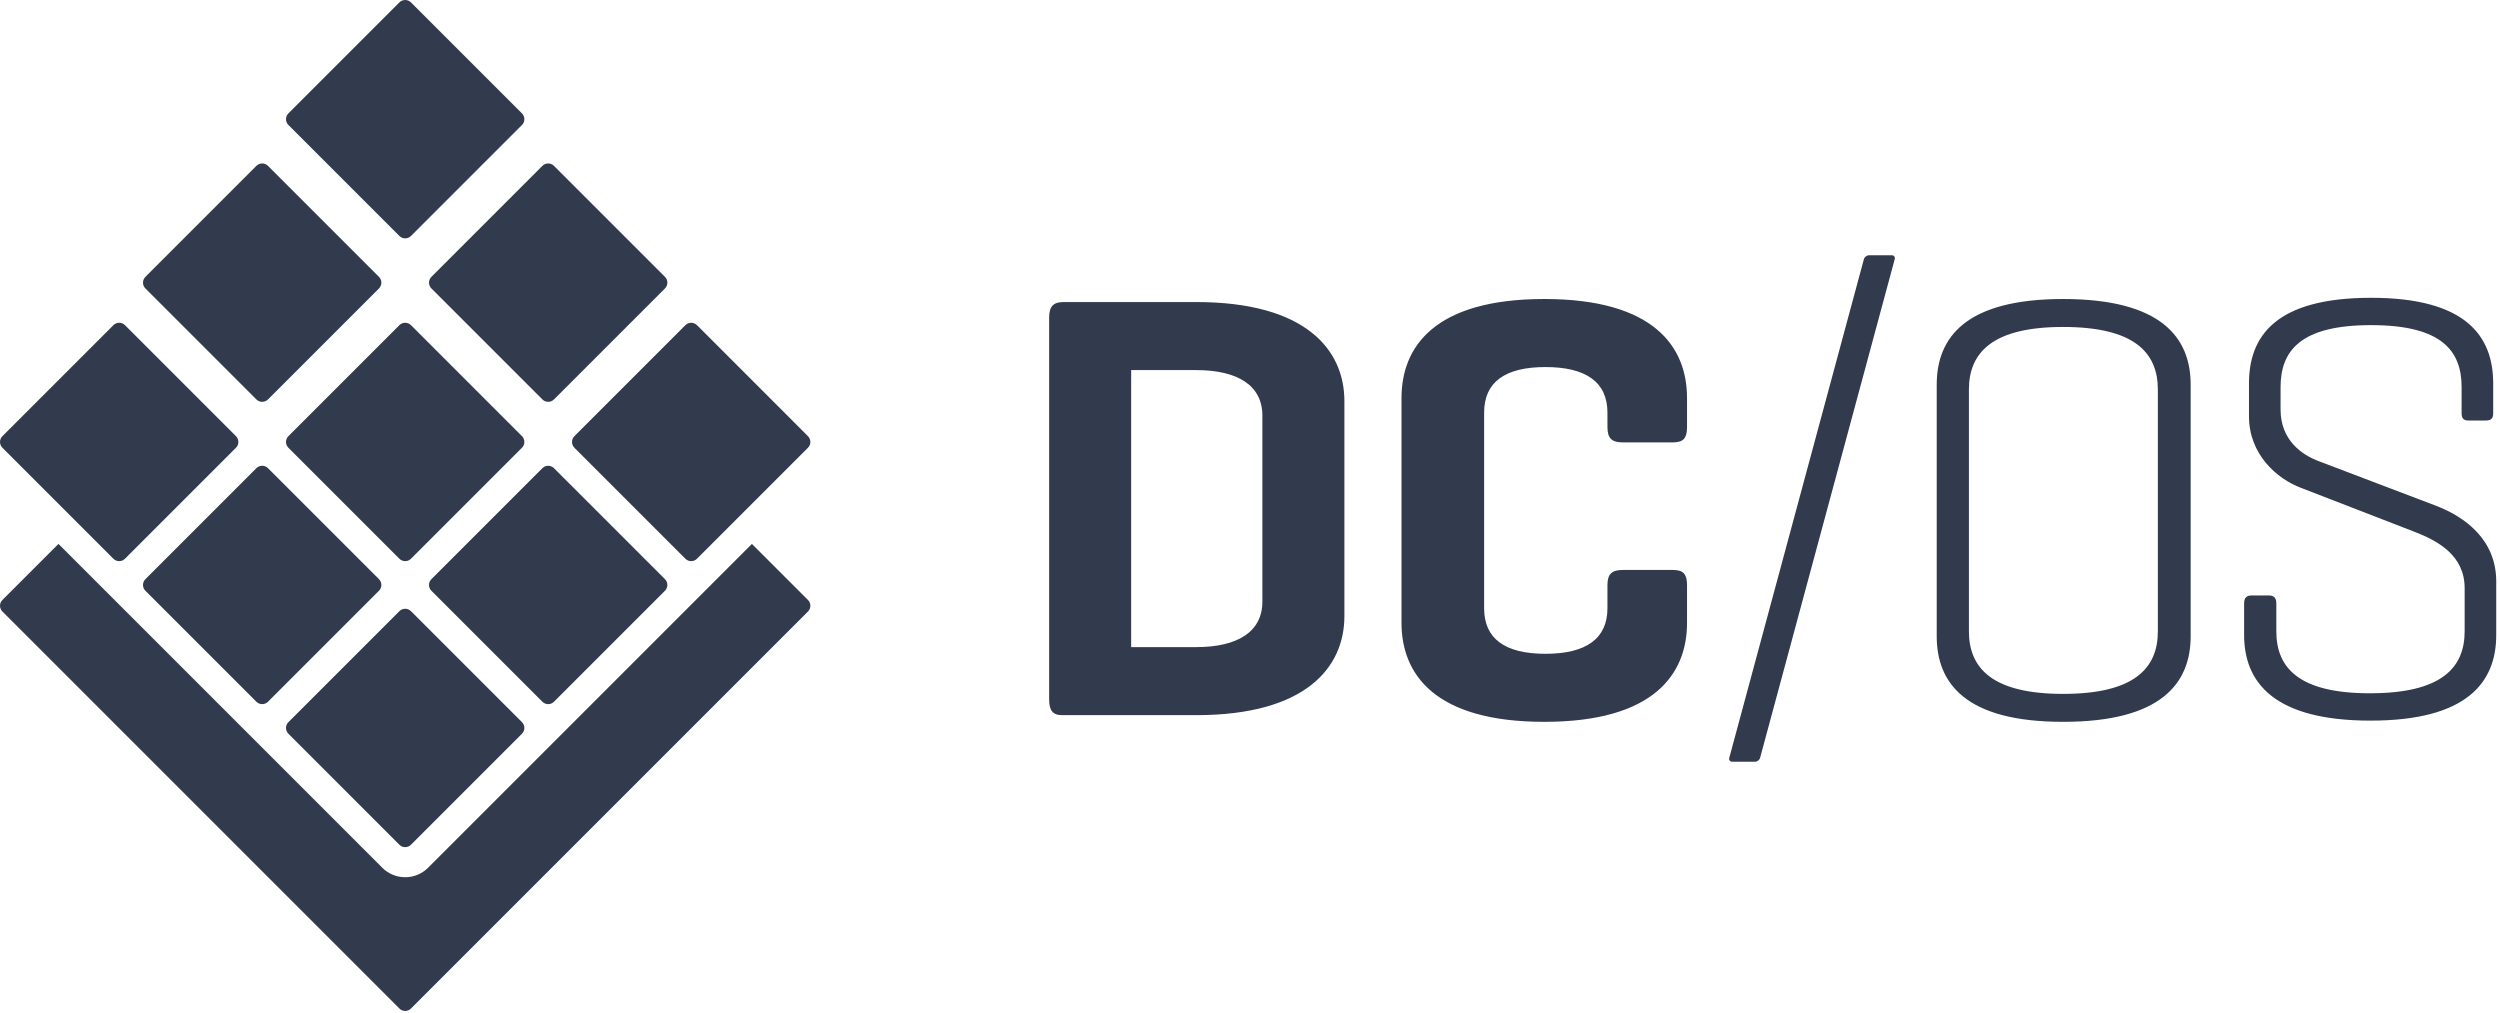
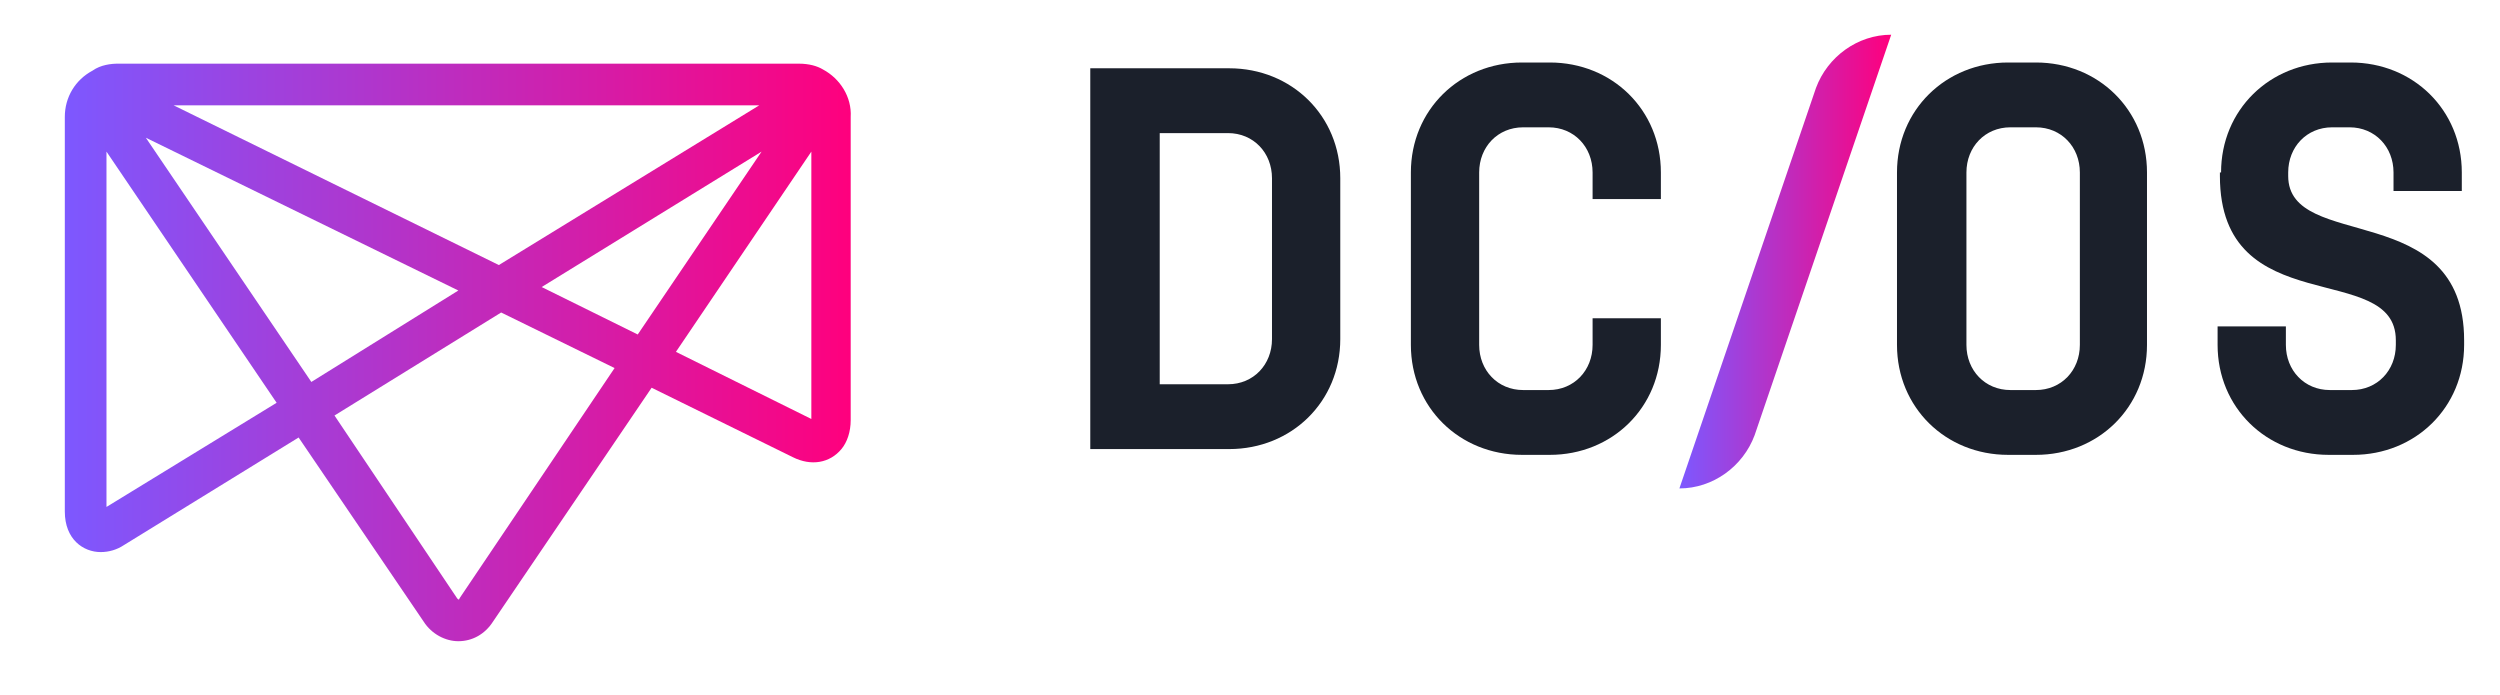
- <svg xmlns="http://www.w3.org/2000/svg" width="617px" height="250px" viewBox="0 0 617 250" version="1.1">
-   <defs />
-   <g id="Page-1" stroke="none" stroke-width="1" fill="none" fill-rule="evenodd">
-     <g id="logo-horizontal-flat" transform="translate(-92, -189)" fill="#323A4E">
-       <g id="Group" transform="translate(92, 189)">
-         <g id="logotype-flat" transform="translate(258.9286, 63)">
-           <path d="M348.597,38.983 C348.597,40.182 349.046,40.782 350.246,40.782 L354.594,40.782 C355.943,40.782 356.393,40.182 356.393,38.983 L356.393,31.636 C356.393,19.941 349.646,10.495 326.256,10.495 C302.717,10.495 296.12,19.941 296.12,31.636 L296.12,39.733 C296.12,49.178 303.017,55.176 309.014,57.425 L336.902,68.22 C342.749,70.469 349.346,74.067 349.346,82.164 L349.346,92.809 C349.346,101.805 343.649,108.102 325.957,108.102 C308.414,108.102 302.867,101.805 302.867,92.809 L302.867,85.912 C302.867,84.563 302.267,83.963 301.068,83.963 L296.719,83.963 C295.52,83.963 294.92,84.563 294.92,85.912 L294.92,93.709 C294.92,105.404 302.267,114.849 326.107,114.849 C349.946,114.849 357.143,105.404 357.143,93.709 L357.143,80.515 C357.143,70.319 349.646,64.622 342.149,61.773 L313.362,50.828 C309.314,49.328 303.916,45.73 303.916,38.083 L303.916,32.536 C303.916,23.54 308.864,17.242 326.256,17.242 C343.649,17.242 348.597,23.54 348.597,32.536 L348.597,38.983 Z M207.953,0 C208.502,0 208.832,0.428 208.686,0.97 L175.463,124.03 C175.318,124.566 174.748,125 174.206,125 L168.589,125 C168.04,125 167.71,124.572 167.857,124.03 L201.08,0.97 C201.224,0.434 201.795,0 202.336,0 L207.953,0 Z M219.054,94.009 C219.054,105.703 226.25,115.149 250.24,115.149 C274.379,115.149 281.726,105.703 281.726,94.009 L281.726,31.936 C281.726,20.241 274.379,10.795 250.24,10.795 C226.25,10.795 219.054,20.241 219.054,31.936 L219.054,94.009 Z M273.63,92.809 C273.63,101.955 267.782,108.252 250.24,108.252 C232.848,108.252 227,101.955 227,92.809 L227,33.135 C227,23.989 232.848,17.692 250.24,17.692 C267.782,17.692 273.63,23.989 273.63,33.135 L273.63,92.809 Z M157.431,81.414 C157.431,78.715 156.531,77.666 153.982,77.666 L141.538,77.666 C138.839,77.666 137.789,78.715 137.789,81.414 L137.789,87.112 C137.789,94.608 132.542,98.357 122.496,98.357 C112.451,98.357 107.353,94.608 107.353,87.112 L107.353,38.833 C107.353,31.336 112.451,27.588 122.496,27.588 C132.542,27.588 137.789,31.336 137.789,38.833 L137.789,42.431 C137.789,45.13 138.839,46.18 141.538,46.18 L153.982,46.18 C156.531,46.18 157.431,45.13 157.431,42.431 L157.431,35.234 C157.431,22.64 149.334,10.795 122.196,10.795 C95.058,10.795 86.962,22.64 86.962,35.234 L86.962,90.71 C86.962,103.305 95.058,115.149 122.196,115.149 C149.334,115.149 157.431,103.305 157.431,90.71 L157.431,81.414 Z M36.284,113.5 C63.422,113.5 72.868,101.655 72.868,89.061 L72.868,35.984 C72.868,23.39 63.422,11.545 36.284,11.545 L3.598,11.545 C0.9,11.545 0,12.744 0,15.443 L0,109.602 C0,112.151 0.75,113.5 3.149,113.5 L36.284,113.5 Z M36.284,28.338 C46.48,28.338 52.627,32.086 52.627,39.583 L52.627,85.462 C52.627,92.959 46.48,96.707 36.284,96.707 L20.241,96.707 L20.241,28.338 L36.284,28.338 Z" id="Combined-Shape" />
-         </g>
-         <g id="logomark-flat">
-           <path d="M14.43,134.242 L0.586,148.086 C-0.195,148.867 -0.195,150.133 0.586,150.914 L98.586,248.914 C99.367,249.695 100.633,249.695 101.414,248.914 L199.414,150.914 C200.195,150.133 200.195,148.867 199.414,148.086 L185.57,134.242 L105.656,214.157 C102.533,217.28 97.468,217.28 94.344,214.157 L14.43,134.242 L14.43,134.242 Z M101.426,150.835 C100.638,150.047 99.362,150.047 98.574,150.835 L71.175,178.234 C70.388,179.021 70.388,180.298 71.175,181.086 L98.574,208.484 C99.362,209.272 100.638,209.272 101.426,208.484 L128.825,181.086 C129.612,180.298 129.612,179.021 128.825,178.234 L101.426,150.835 Z M136.718,115.543 C135.931,114.755 134.654,114.755 133.866,115.543 L106.468,142.941 C105.68,143.729 105.68,145.006 106.468,145.793 L133.866,173.192 C134.654,173.979 135.931,173.979 136.718,173.192 L164.117,145.793 C164.905,145.006 164.905,143.729 164.117,142.941 L136.718,115.543 Z M93.532,142.941 L66.134,115.543 C65.346,114.755 64.069,114.755 63.282,115.543 L35.883,142.941 C35.095,143.729 35.095,145.006 35.883,145.793 L63.282,173.192 C64.069,173.979 65.346,173.979 66.134,173.192 L93.532,145.793 C94.32,145.006 94.32,143.729 93.532,142.941 Z M98.574,58.239 C99.362,59.027 100.638,59.027 101.426,58.239 L128.825,30.841 C129.612,30.053 129.612,28.776 128.825,27.989 L101.426,0.59 C100.638,-0.197 99.362,-0.197 98.574,0.59 L71.175,27.989 C70.388,28.776 70.388,30.053 71.175,30.841 L98.574,58.239 Z M106.468,71.183 L133.866,98.582 C134.654,99.37 135.931,99.37 136.718,98.582 L164.117,71.183 C164.905,70.396 164.905,69.119 164.117,68.331 L136.718,40.933 C135.931,40.145 134.654,40.145 133.866,40.933 L106.468,68.331 C105.68,69.119 105.68,70.396 106.468,71.183 Z M63.282,98.582 C64.069,99.37 65.346,99.37 66.134,98.582 L93.532,71.183 C94.32,70.396 94.32,69.119 93.532,68.331 L66.134,40.933 C65.346,40.145 64.069,40.145 63.282,40.933 L35.883,68.331 C35.095,69.119 35.095,70.396 35.883,71.183 L63.282,98.582 Z M199.409,107.649 L172.011,80.25 C171.223,79.463 169.946,79.463 169.159,80.25 L141.76,107.649 C140.973,108.436 140.973,109.713 141.76,110.501 L169.159,137.899 C169.946,138.687 171.223,138.687 172.011,137.899 L199.409,110.501 C200.197,109.713 200.197,108.436 199.409,107.649 Z M98.574,80.25 L71.175,107.649 C70.388,108.436 70.388,109.713 71.175,110.501 L98.574,137.899 C99.362,138.687 100.638,138.687 101.426,137.899 L128.825,110.501 C129.612,109.713 129.612,108.436 128.825,107.649 L101.426,80.25 C100.638,79.463 99.362,79.463 98.574,80.25 Z M58.24,110.501 L30.841,137.899 C30.054,138.687 28.777,138.687 27.989,137.899 L0.591,110.501 C-0.197,109.713 -0.197,108.436 0.591,107.649 L27.989,80.25 C28.777,79.463 30.054,79.463 30.841,80.25 L58.24,107.649 C59.027,108.436 59.027,109.713 58.24,110.501 Z" id="logo" />
-         </g>
-       </g>
+ <svg xmlns="http://www.w3.org/2000/svg" version="1.1" id="Layer_1" x="0px" y="0px" width="216px" height="60px" viewBox="0 0 216 60" style="enable-background:new 0 0 216 60;" xml:space="preserve">
+   <style type="text/css">
+ 	.st0{fill:url(#SVGID_1_);}
+ 	.st1{fill:#1B202B;}
+ 	.st2{fill:url(#SVGID_2_);}
+ </style>
+   <linearGradient id="SVGID_1_" gradientUnits="userSpaceOnUse" x1="5.6" y1="1264.45" x2="73.601" y2="1264.45" gradientTransform="matrix(1 0 0 1 0 -1234)">
+     <stop offset="0" style="stop-color:#7D58FF" />
+     <stop offset="1" style="stop-color:#FF007D" />
+   </linearGradient>
+   <path class="st0" d="M71.1,6c-0.5-0.3-1.2-0.5-2.1-0.5H10.2C9.6,5.5,8.7,5.6,8,6.1c-1.5,0.8-2.4,2.3-2.4,4v34.1  c0,2.4,1.6,3.5,3.1,3.5c0.7,0,1.4-0.2,2-0.6l15.1-9.3l10.8,15.9c0.7,1.1,1.9,1.7,3,1.7c1.2,0,2.3-0.6,3-1.7l13.7-20.2l12.2,6  c1.6,0.8,3.2,0.5,4.2-0.7c0.5-0.6,0.8-1.5,0.8-2.5V10.1C73.6,8.4,72.6,6.8,71.1,6z M23.9,34.8l-14.7,9V13.1L23.9,34.8z M65.8,13.1  L55.1,28.9l-8.3-4.1L65.8,13.1z M15,9.1h50.6L43.1,22.9L15,9.1z M53.1,31.8L39.7,51.7c0,0.1-0.1,0.1-0.1,0.1l-0.1-0.1L28.9,35.9  L43.3,27L53.1,31.8z M39.6,25.1L26.9,33L12.6,11.9L39.6,25.1z M70.1,13.1v23.1l-11.7-5.8L70.1,13.1z" />
+   <g>
+     <path class="st1" d="M94.2,5.9h12c5.4,0,9.6,4.1,9.6,9.5v13.9c0,5.4-4.2,9.5-9.6,9.5h-12V5.9z M106.1,33.2c2.2,0,3.8-1.7,3.8-3.9   V15.4c0-2.2-1.6-3.9-3.8-3.9h-5.9v21.7H106.1z" />
+     <path class="st1" d="M137.6,27.5h5.9v2.3c0,5.4-4.2,9.5-9.6,9.5h-2.4c-5.4,0-9.6-4.1-9.6-9.5V14.9c0-5.4,4.2-9.5,9.6-9.5h2.4   c5.4,0,9.6,4.1,9.6,9.5v2.3h-5.9v-2.3c0-2.2-1.6-3.9-3.8-3.9h-2.2c-2.2,0-3.8,1.7-3.8,3.9v14.9c0,2.2,1.6,3.9,3.8,3.9h2.2   c2.2,0,3.8-1.7,3.8-3.9V27.5z" />
+     <g>
+       <path class="st1" d="M185.5,29.8c0,5.4-4.2,9.5-9.6,9.5h-2.4c-5.4,0-9.6-4.1-9.6-9.5V14.9c0-5.4,4.2-9.5,9.6-9.5h2.4    c5.4,0,9.6,4.1,9.6,9.5V29.8z M169.9,29.8c0,2.2,1.6,3.9,3.8,3.9h2.2c2.2,0,3.8-1.7,3.8-3.9V14.9c0-2.2-1.6-3.9-3.8-3.9h-2.2    c-2.2,0-3.8,1.7-3.8,3.9V29.8z" />
+       <path class="st1" d="M191.9,14.9c0-5.4,4.2-9.5,9.6-9.5h1.6c5.4,0,9.6,4.1,9.6,9.5v1.6h-5.9v-1.6c0-2.2-1.6-3.9-3.8-3.9h-1.5    c-2.2,0-3.8,1.7-3.8,3.9v0.3c0,6.6,15.2,1.9,15.2,14.2v0.4c0,5.4-4.2,9.5-9.6,9.5h-2.1c-5.4,0-9.6-4.1-9.6-9.5v-1.6h5.9v1.6    c0,2.2,1.6,3.9,3.8,3.9h1.9c2.2,0,3.8-1.7,3.8-3.9v-0.4c0-7-15.2-1.5-15.2-14.2v-0.3C191.8,14.9,191.9,14.9,191.9,14.9z" />
    </g>
  </g>
+   <linearGradient id="SVGID_2_" gradientUnits="userSpaceOnUse" x1="145.152" y1="1256.6" x2="163.386" y2="1256.6" gradientTransform="matrix(1 0 0 1 0 -1234)">
+     <stop offset="0" style="stop-color:#7D58FF" />
+     <stop offset="1" style="stop-color:#FF007D" />
+   </linearGradient>
+   <path class="st2" d="M163.4,3c-2.9,0-5.5,1.9-6.5,4.6l-11.8,34.6c2.9,0,5.5-1.9,6.5-4.6L163.4,3L163.4,3z" />
</svg>
